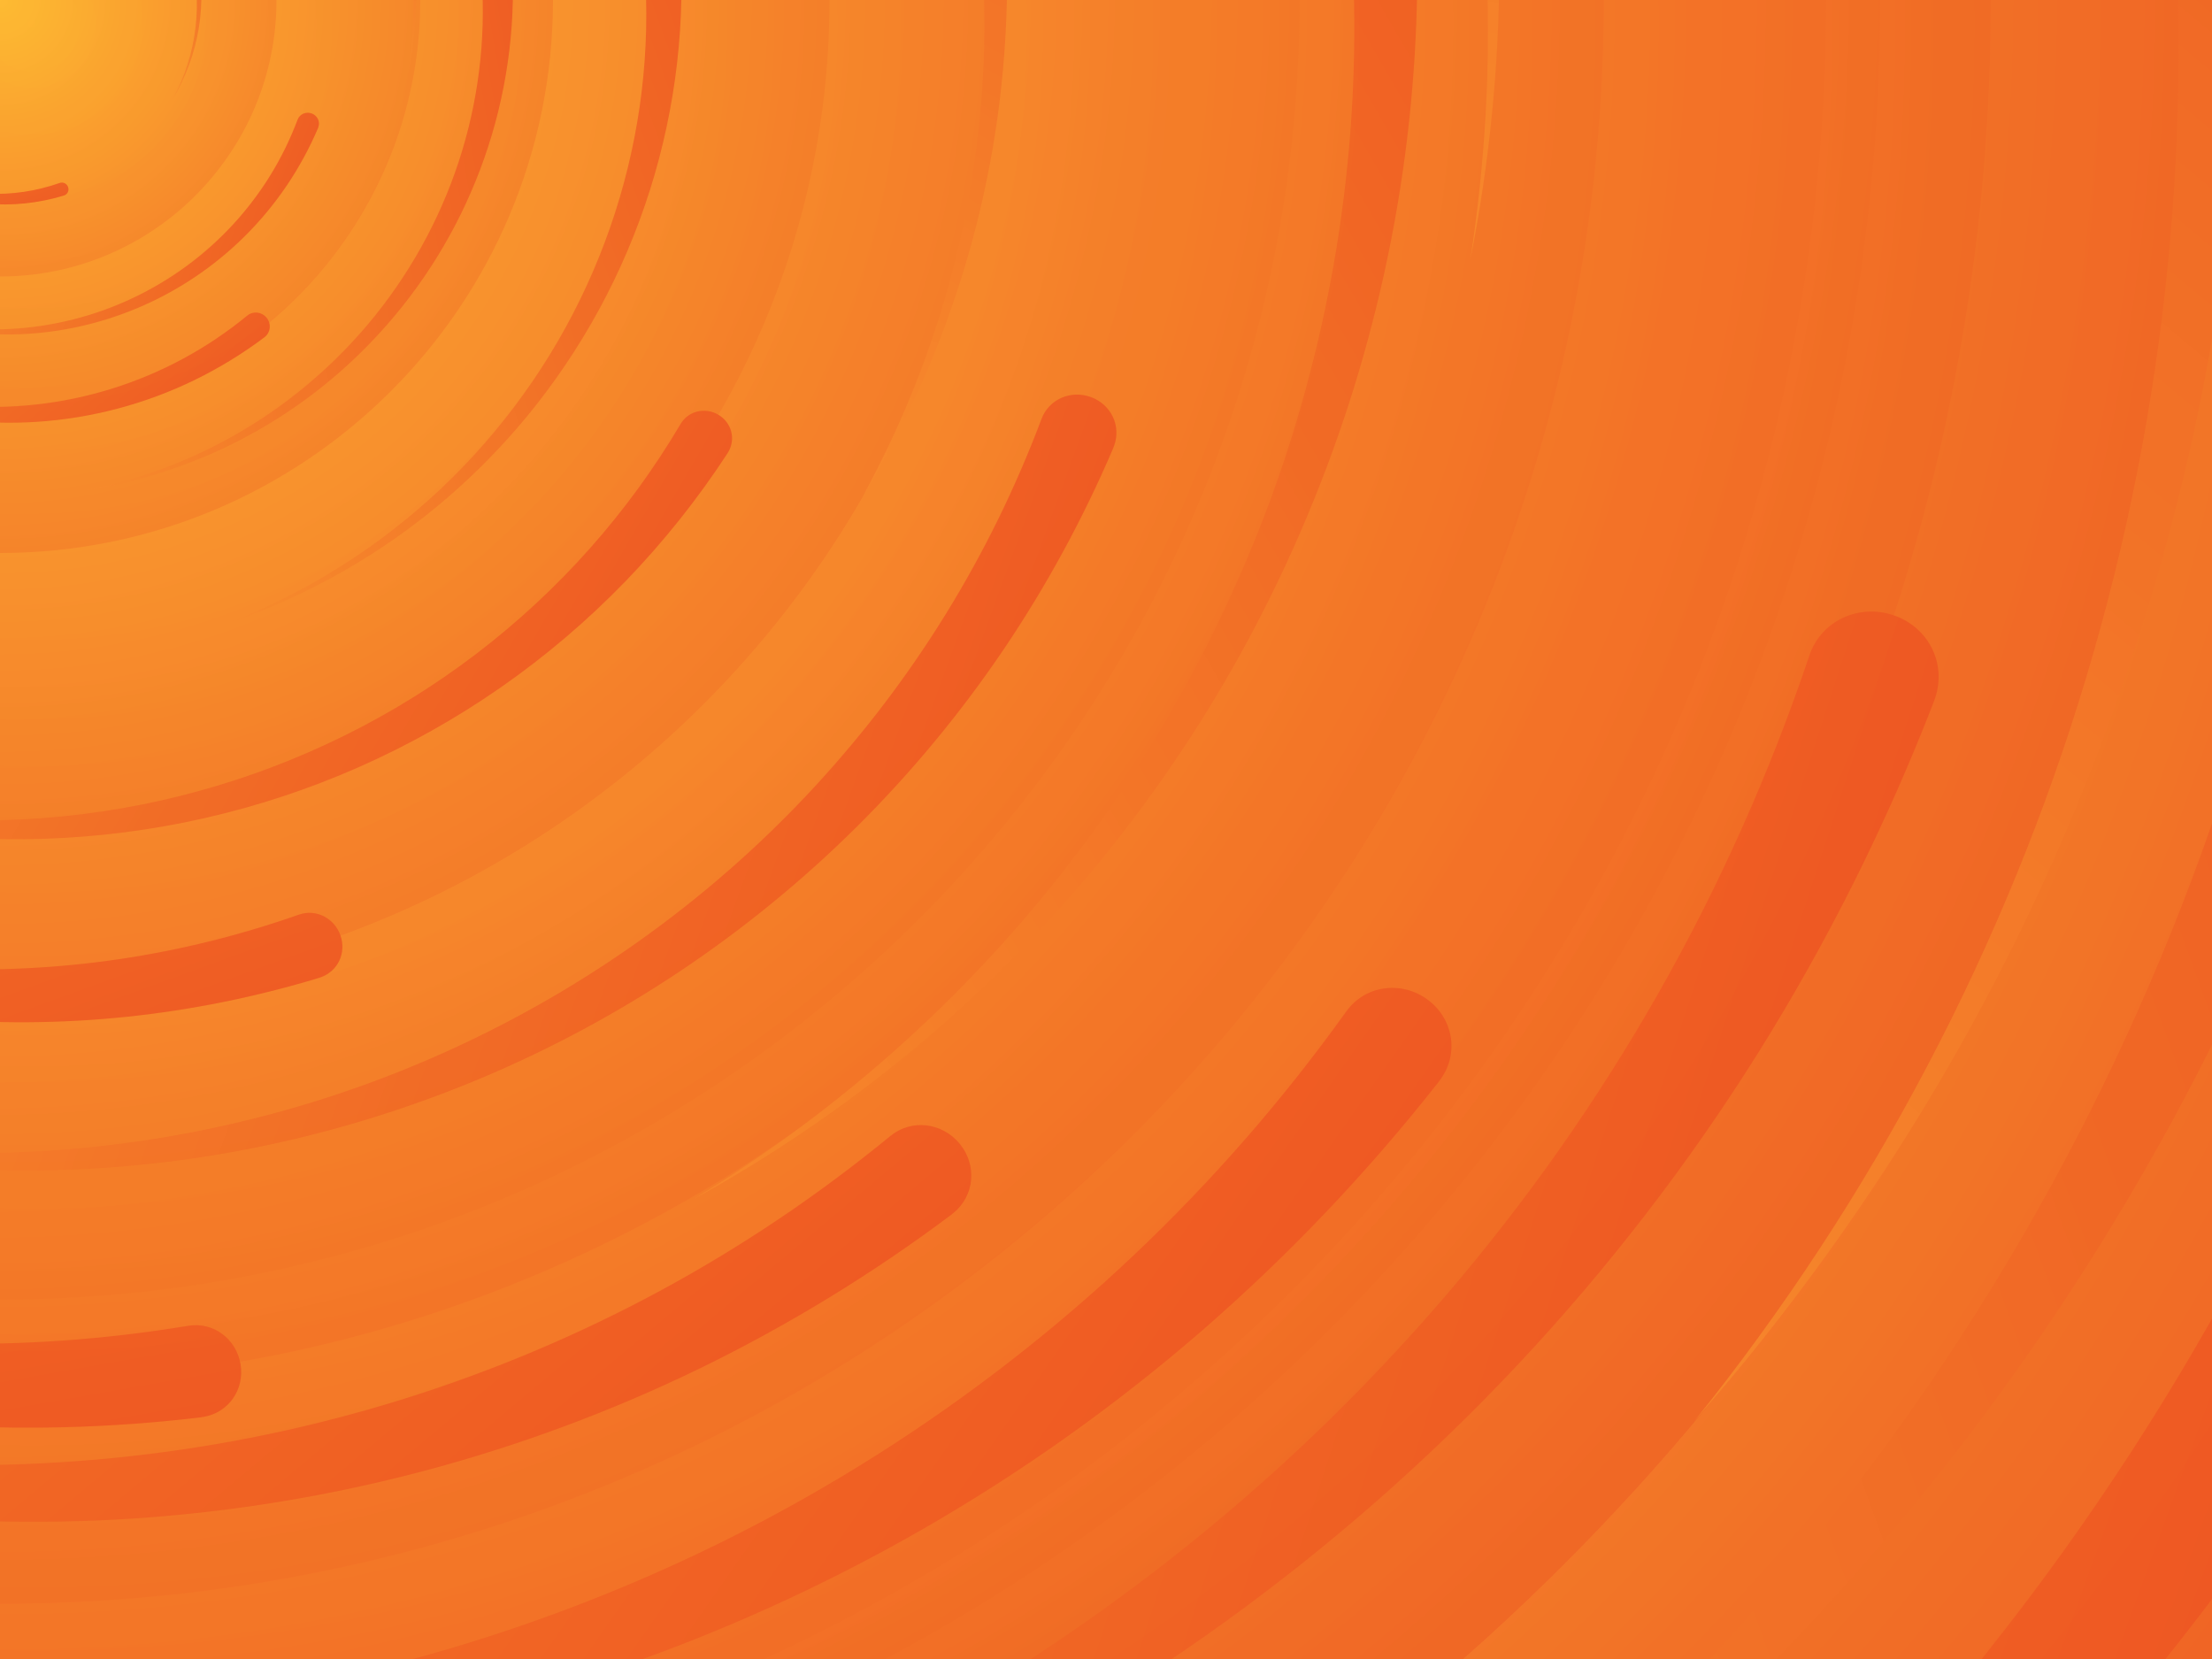
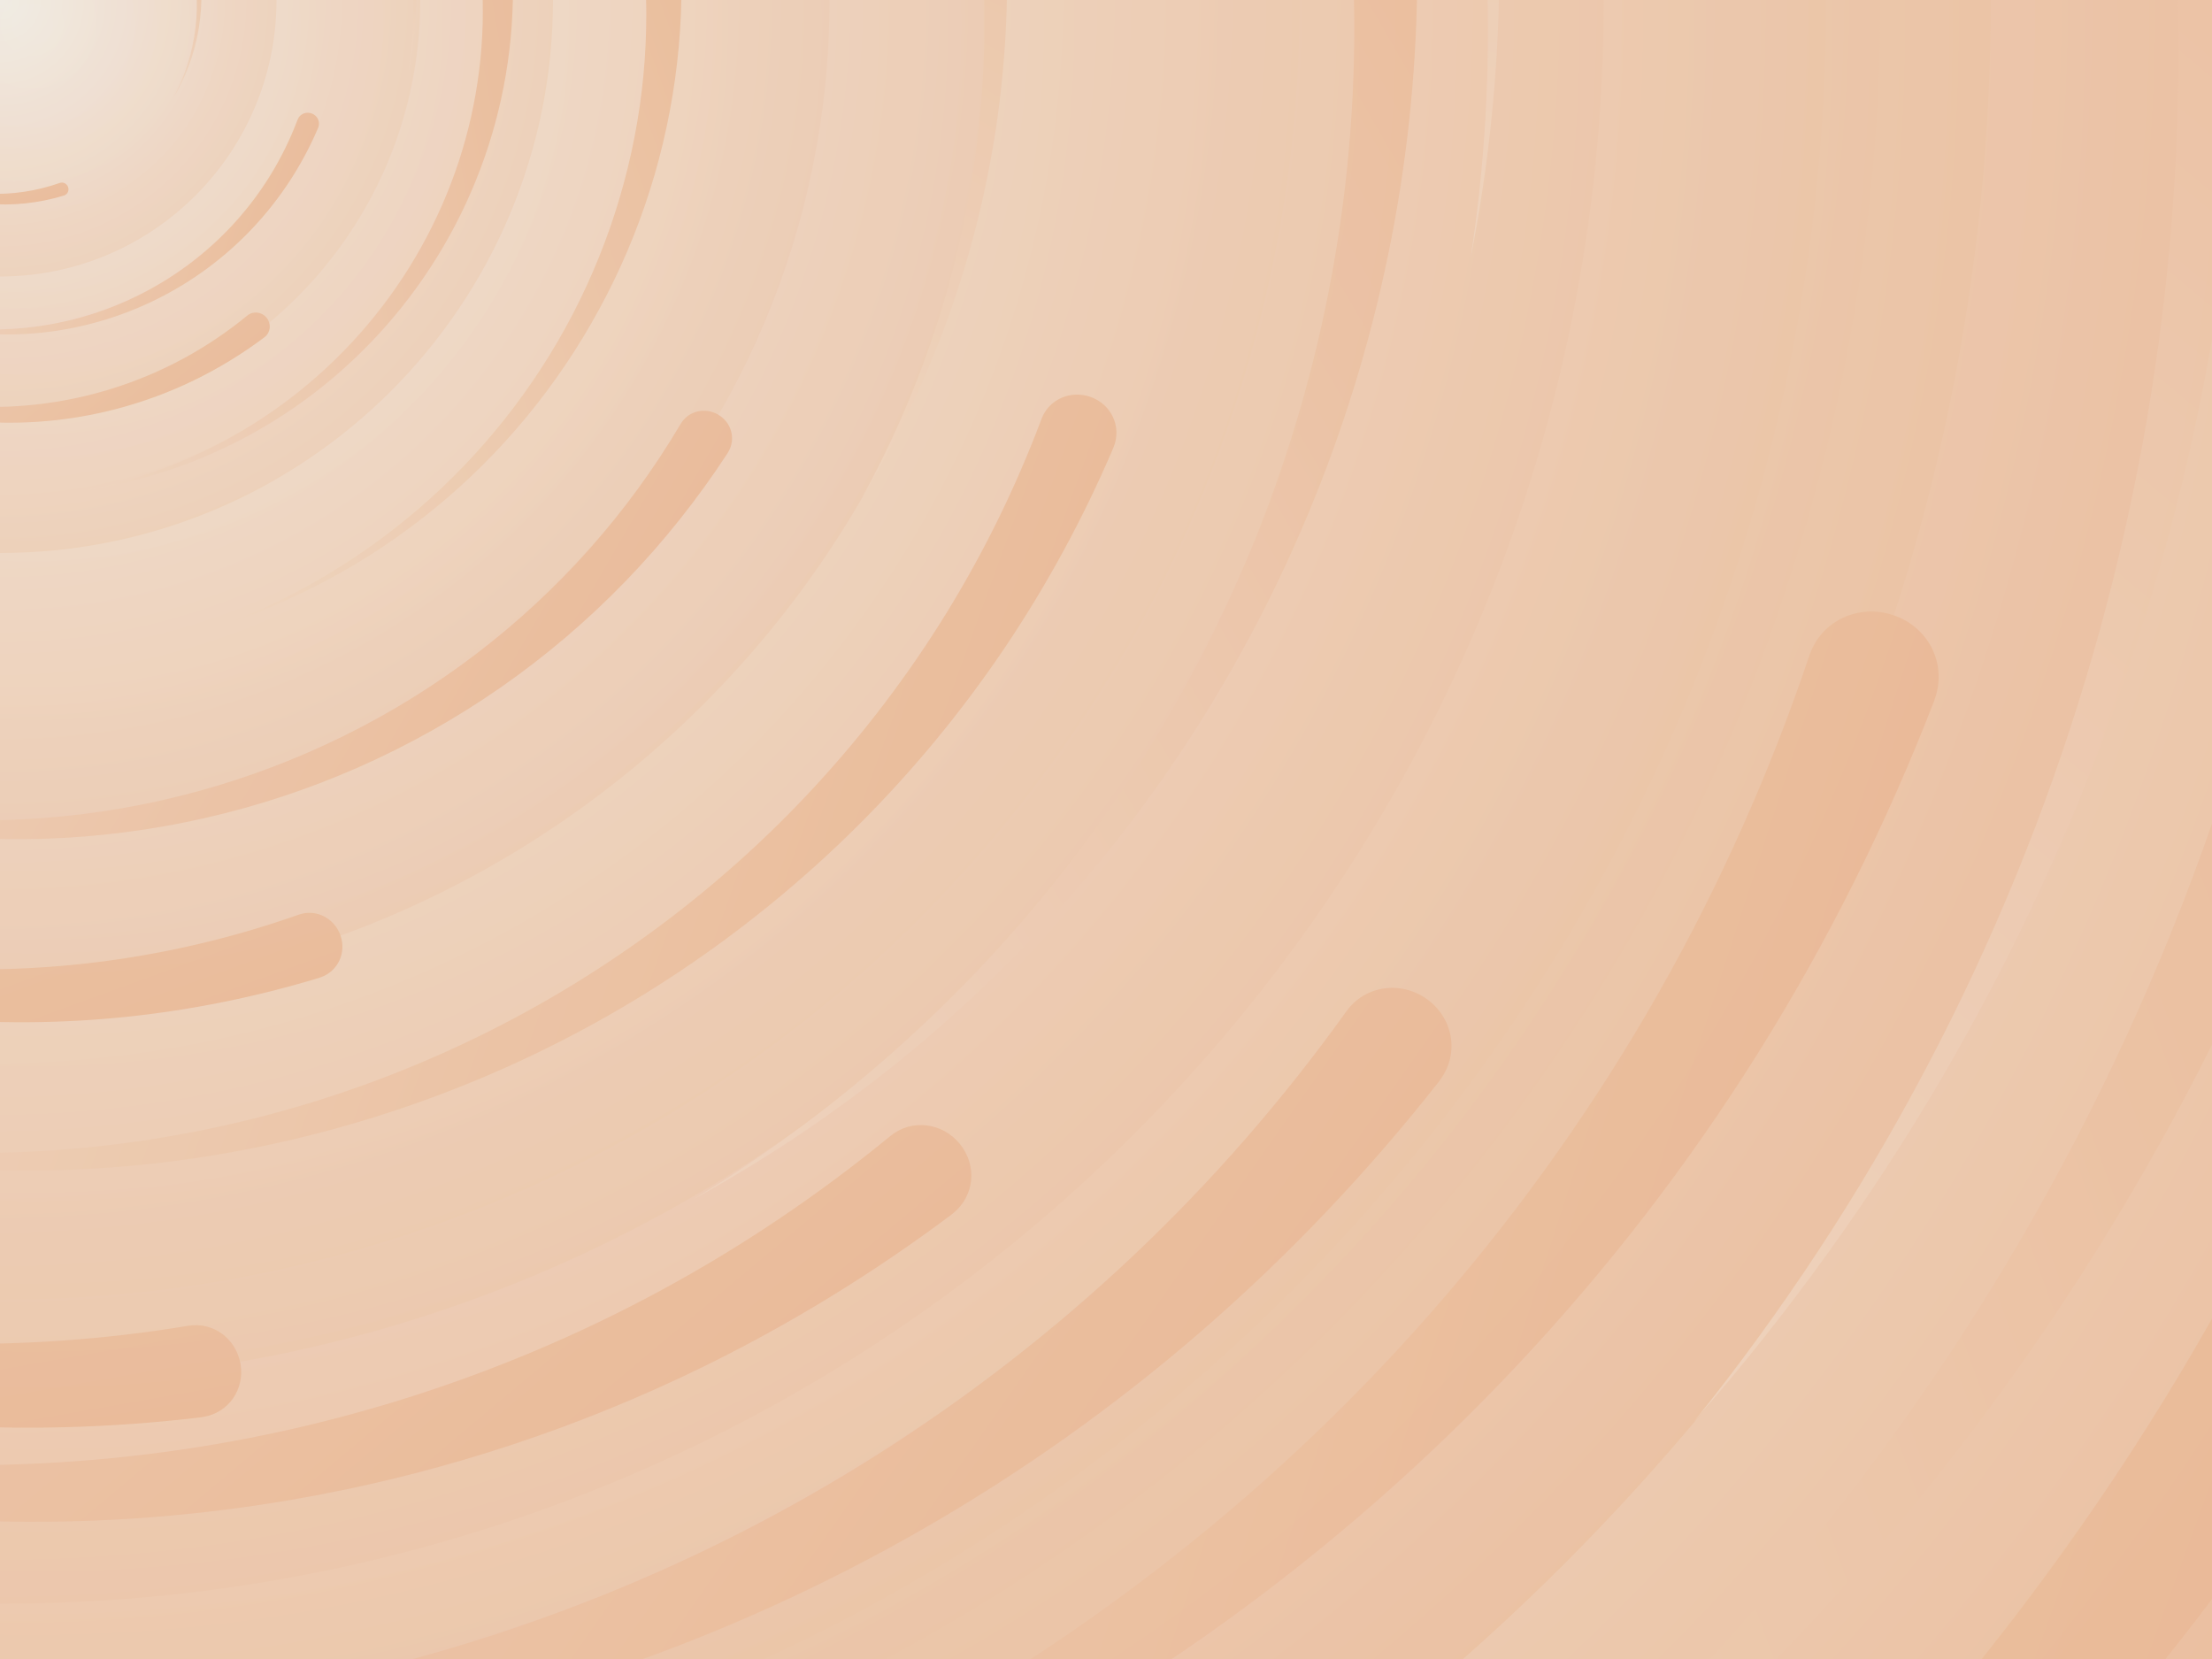
<svg xmlns="http://www.w3.org/2000/svg" viewBox="0 0 2000 1500">
-   <rect fill="#ee5522" width="2000" height="1500" />
+   <rect fill="#EAB996" width="2000" height="1500" />
  <defs>
    <radialGradient id="a" gradientUnits="objectBoundingBox">
-       <stop offset="0" stop-color="#FB3" />
-       <stop offset="1" stop-color="#ee5522" />
+       <stop offset="0" stop-color="#F1ECE4" />
+       <stop offset="1" stop-color="#EAB996" />
    </radialGradient>
    <linearGradient id="b" gradientUnits="userSpaceOnUse" x1="0" y1="750" x2="1550" y2="750">
-       <stop offset="0" stop-color="#f7882b" />
-       <stop offset="1" stop-color="#ee5522" />
+       <stop offset="0" stop-color="#eed3bd" />
+       <stop offset="1" stop-color="#EAB996" />
    </linearGradient>
    <path id="s" fill="url(#b)" d="M1549.2 51.6c-5.4 99.1-20.2 197.6-44.2 293.6c-24.1 96-57.4 189.4-99.3 278.6c-41.9 89.2-92.4 174.1-150.3 253.3c-58 79.2-123.4 152.6-195.1 219c-71.7 66.4-149.6 125.8-232.2 177.2c-82.7 51.4-170.1 94.7-260.7 129.1c-90.6 34.4-184.4 60-279.5 76.3C192.6 1495 96.1 1502 0 1500c96.1-2.1 191.8-13.3 285.4-33.6c93.6-20.2 185-49.5 272.5-87.2c87.6-37.7 171.3-83.8 249.6-137.3c78.4-53.5 151.5-114.5 217.9-181.7c66.5-67.2 126.4-140.7 178.6-218.9c52.3-78.3 96.9-161.4 133-247.9c36.1-86.5 63.8-176.2 82.6-267.6c18.8-91.4 28.6-184.4 29.6-277.4c0.3-27.6 23.2-48.7 50.8-48.4s49.5 21.8 49.2 49.5c0 0.7 0 1.3-0.1 2L1549.2 51.6z" />
    <g id="g">
      <use href="#s" transform="scale(0.12) rotate(60)" />
      <use href="#s" transform="scale(0.2) rotate(10)" />
      <use href="#s" transform="scale(0.25) rotate(40)" />
      <use href="#s" transform="scale(0.3) rotate(-20)" />
      <use href="#s" transform="scale(0.4) rotate(-30)" />
      <use href="#s" transform="scale(0.5) rotate(20)" />
      <use href="#s" transform="scale(0.6) rotate(60)" />
      <use href="#s" transform="scale(0.7) rotate(10)" />
      <use href="#s" transform="scale(0.835) rotate(-40)" />
      <use href="#s" transform="scale(0.9) rotate(40)" />
      <use href="#s" transform="scale(1.05) rotate(25)" />
      <use href="#s" transform="scale(1.2) rotate(8)" />
      <use href="#s" transform="scale(1.333) rotate(-60)" />
      <use href="#s" transform="scale(1.45) rotate(-30)" />
      <use href="#s" transform="scale(1.6) rotate(10)" />
    </g>
  </defs>
  <g transform="rotate(0 0 0)">
    <g transform="rotate(0 0 0)">
      <circle fill="url(#a)" r="3000" />
      <g opacity="0.5">
        <circle fill="url(#a)" r="2000" />
        <circle fill="url(#a)" r="1800" />
        <circle fill="url(#a)" r="1700" />
        <circle fill="url(#a)" r="1651" />
        <circle fill="url(#a)" r="1450" />
        <circle fill="url(#a)" r="1250" />
        <circle fill="url(#a)" r="1175" />
        <circle fill="url(#a)" r="900" />
        <circle fill="url(#a)" r="750" />
        <circle fill="url(#a)" r="500" />
        <circle fill="url(#a)" r="380" />
        <circle fill="url(#a)" r="250" />
      </g>
      <g transform="rotate(0 0 0)">
        <use href="#g" transform="rotate(10)" />
        <use href="#g" transform="rotate(120)" />
        <use href="#g" transform="rotate(240)" />
      </g>
      <circle fill-opacity="0.1" fill="url(#a)" r="3000" />
    </g>
  </g>
</svg>
